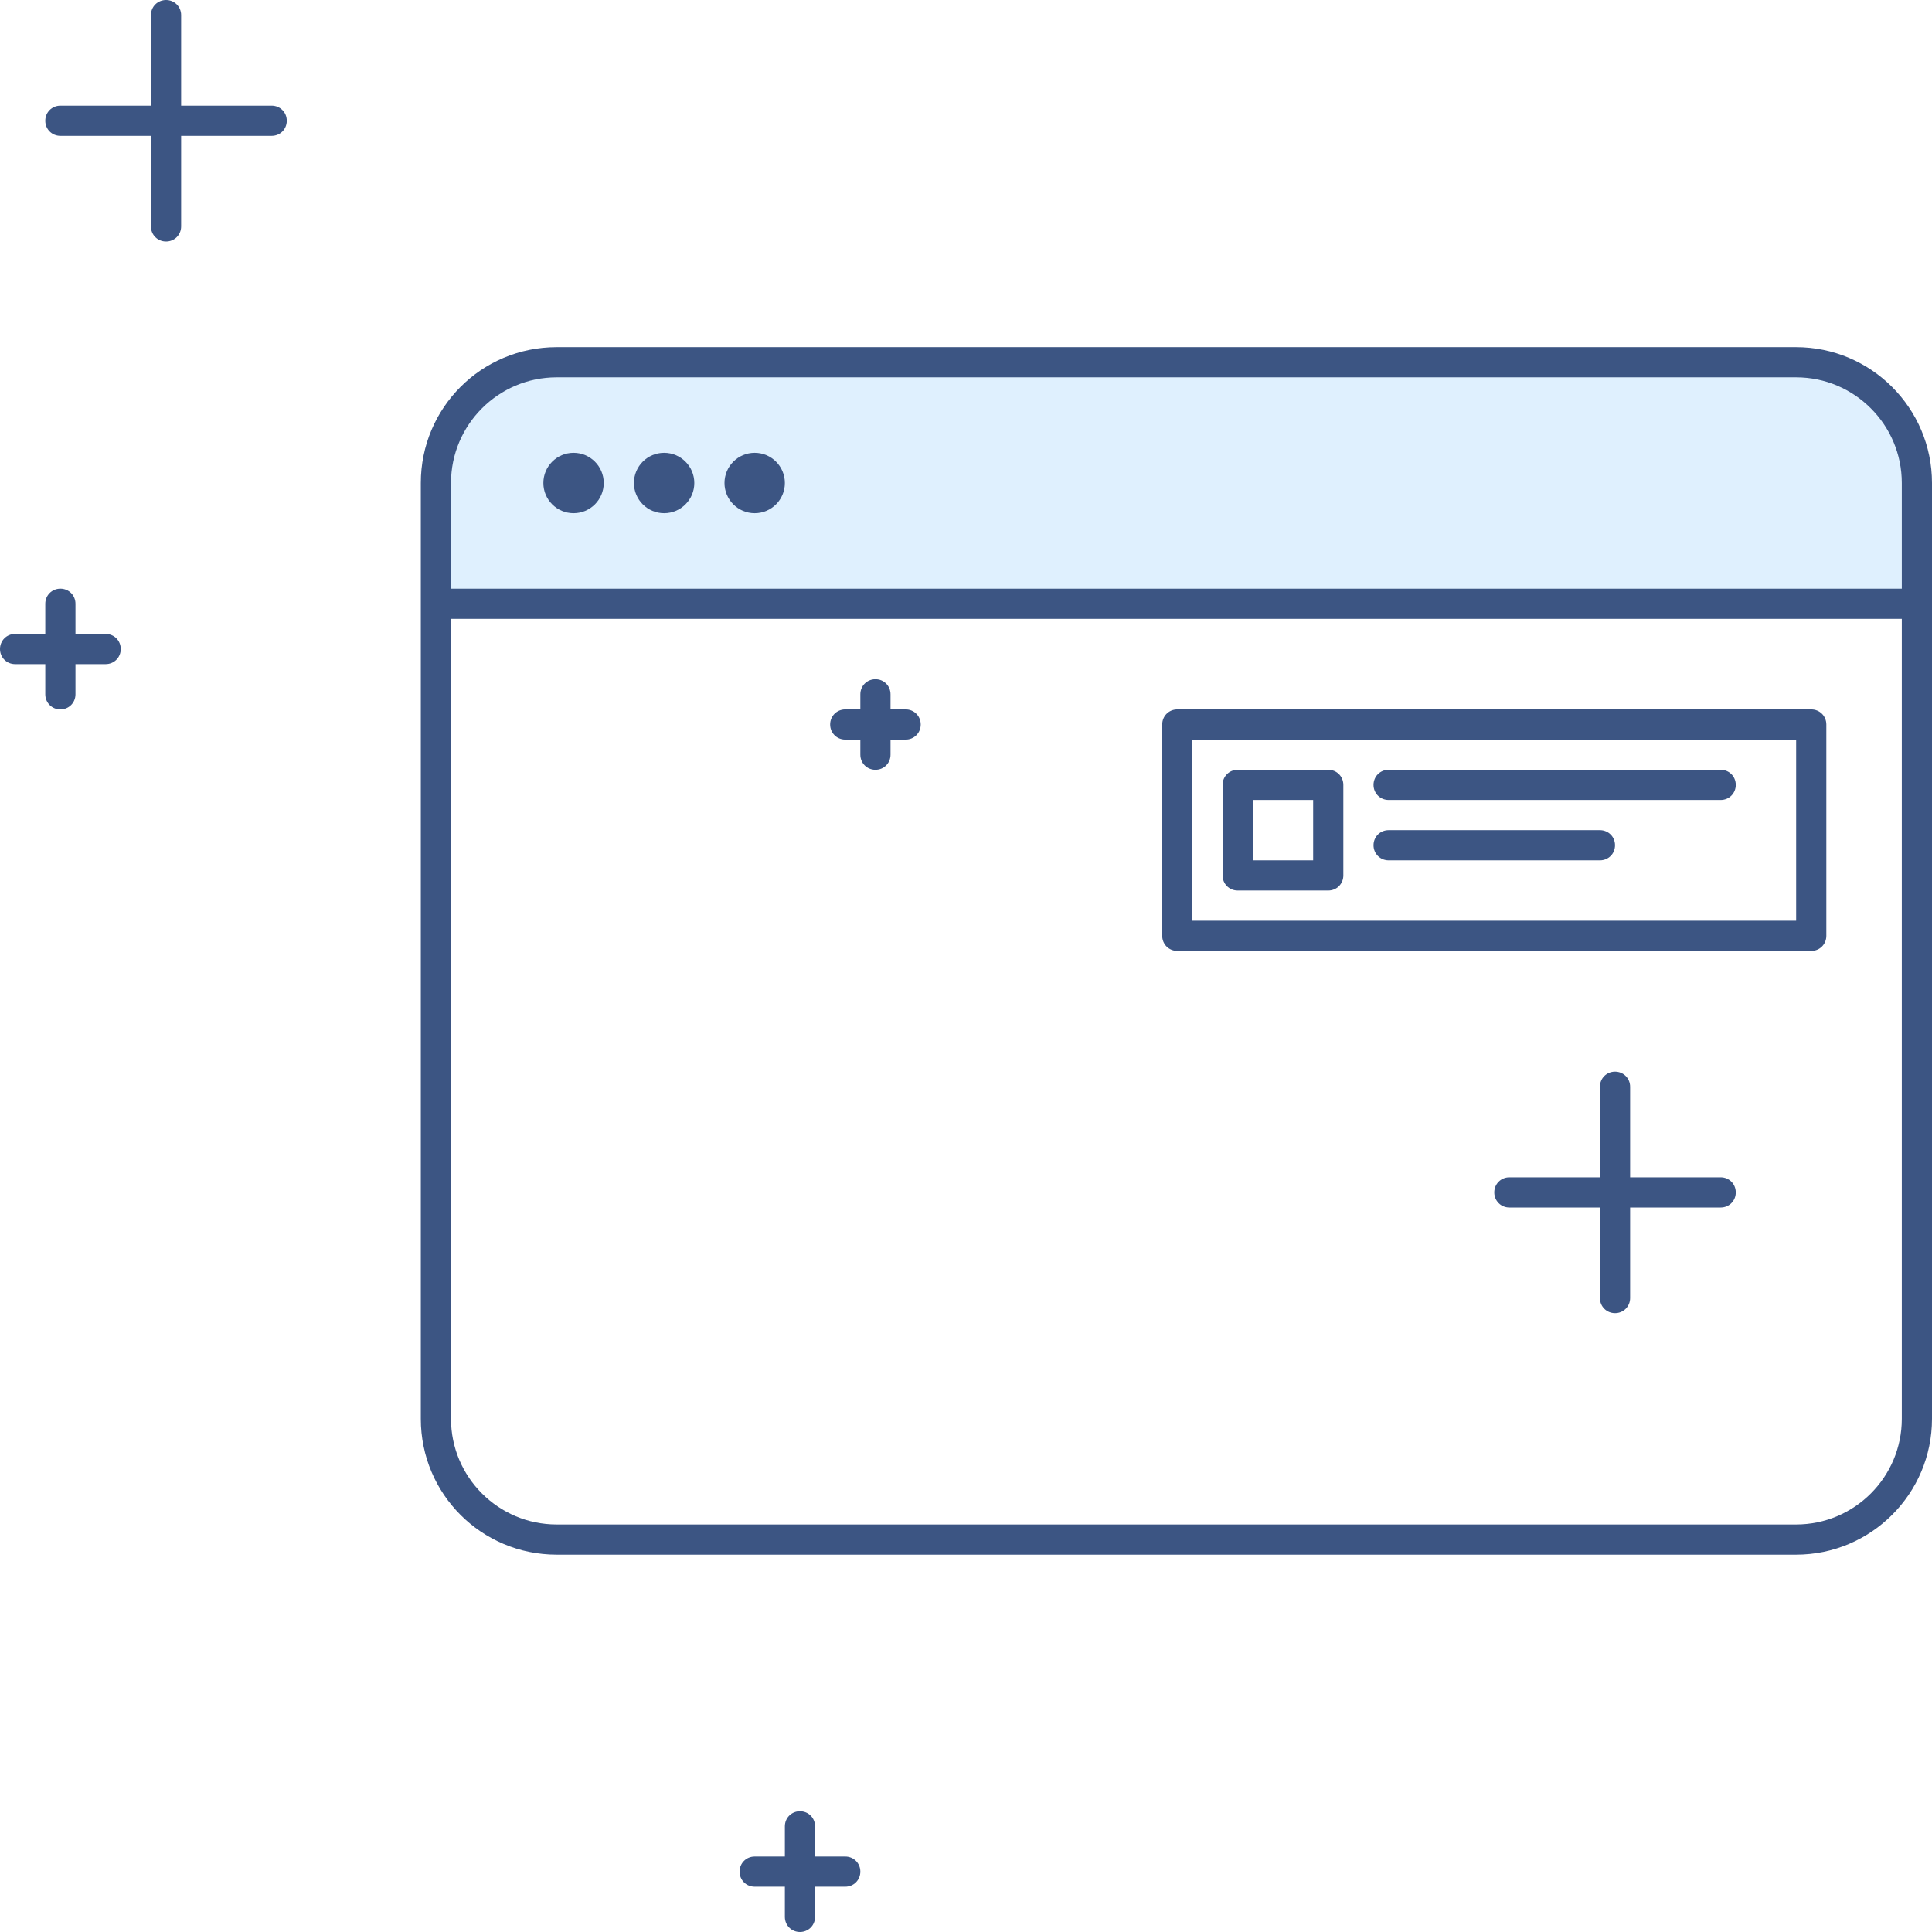
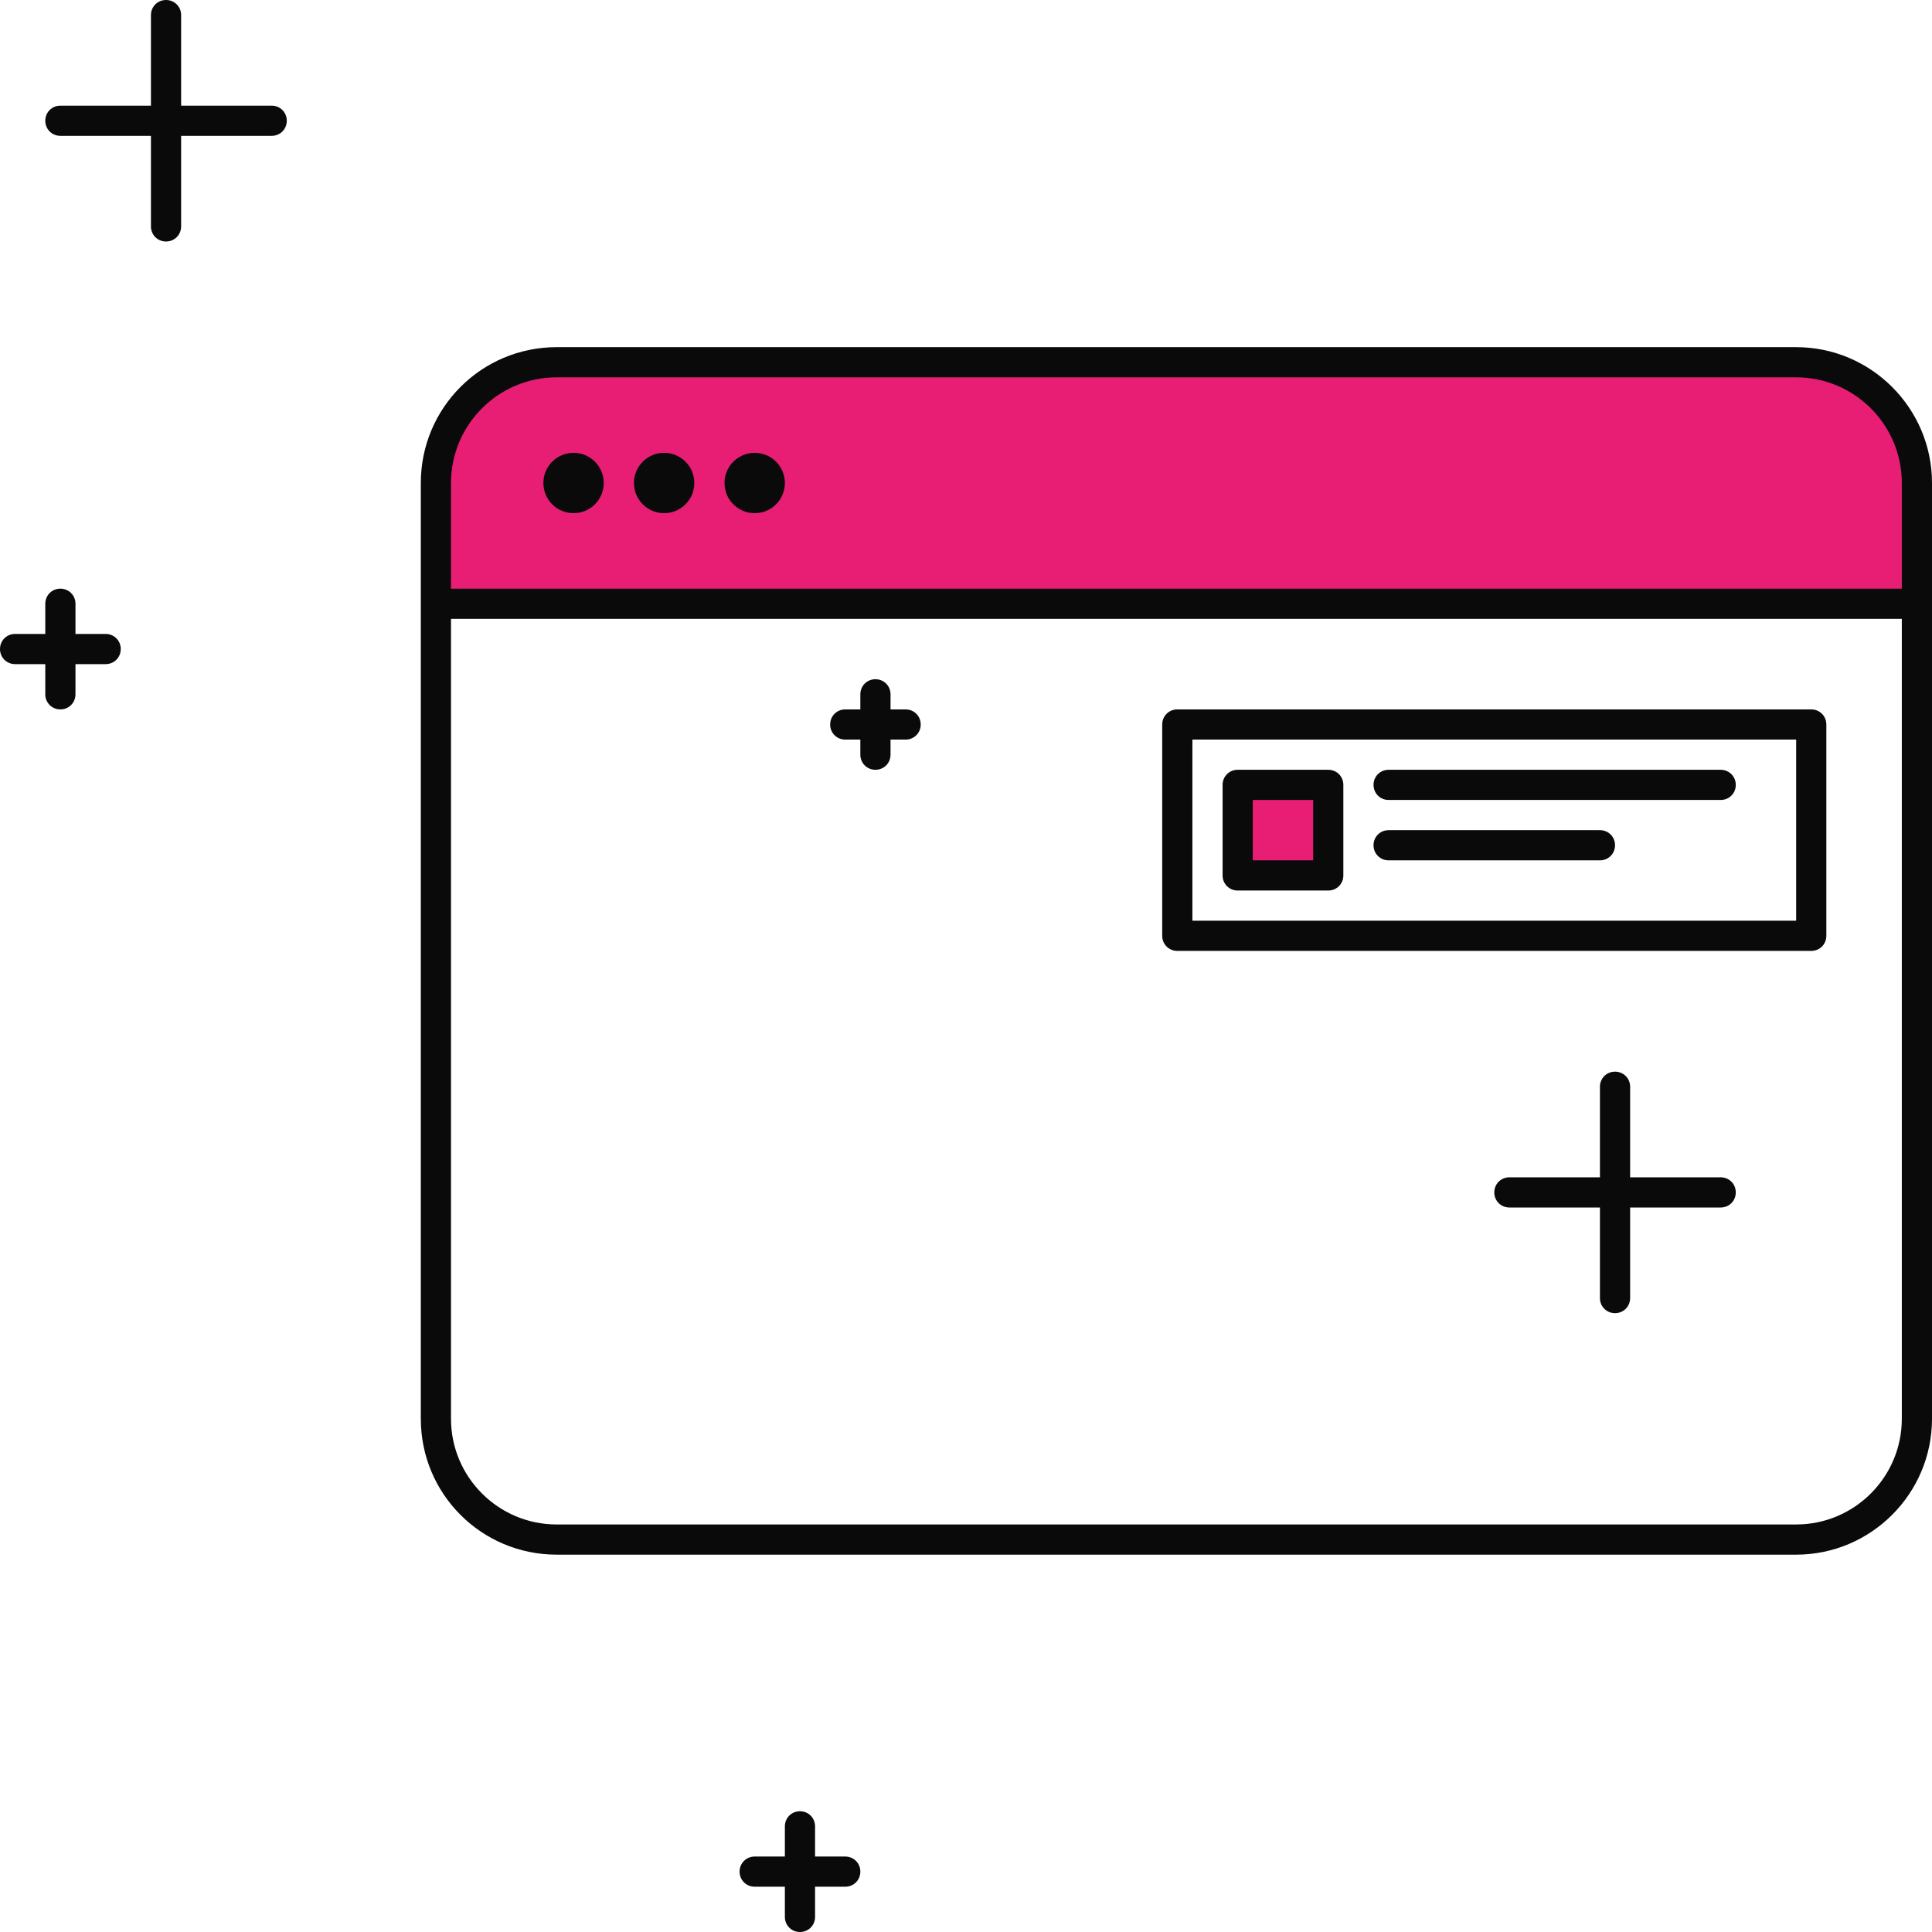
- <svg xmlns="http://www.w3.org/2000/svg" id="export" viewBox="0 0 64 64">
+ <svg xmlns="http://www.w3.org/2000/svg" id="illustartions" viewBox="0 0 64 64">
  <defs>
    <style>
      .cls-1 {
-         fill: #3c5583;
+         fill: #0a0a0a;
      }

      .cls-2 {
-         fill: #dff0fe;
+         fill: #e81e75;
      }
    </style>
  </defs>
  <path class="cls-2" d="M18.5,12h41c2.21,0,4,1.79,4,4h0v4H14.5v-4h0c0-2.21,1.79-4,4-4Z" />
  <path class="cls-1" d="M3.5,21h-1v-1c0-.28-.22-.5-.5-.5s-.5.22-.5.5v1H.5c-.28,0-.5.22-.5.5s.22.5.5.5h1v1c0,.28.22.5.5.5s.5-.22.5-.5v-1h1c.28,0,.5-.22.5-.5s-.22-.5-.5-.5Z" />
  <path class="cls-1" d="M57,39h-3v-3c0-.28-.22-.5-.5-.5s-.5.22-.5.5v3h-3c-.28,0-.5.22-.5.5s.22.5.5.5h3v3c0,.28.22.5.5.5s.5-.22.5-.5v-3h3c.28,0,.5-.22.5-.5s-.22-.5-.5-.5Z" />
  <path class="cls-1" d="M28,61.5h-1v-1c0-.28-.22-.5-.5-.5s-.5.22-.5.5v1h-1c-.28,0-.5.22-.5.5s.22.5.5.5h1v1c0,.28.22.5.5.5s.5-.22.5-.5v-1h1c.28,0,.5-.22.5-.5s-.22-.5-.5-.5Z" />
  <path class="cls-1" d="M30,23.5h-.5v-.5c0-.28-.22-.5-.5-.5s-.5.22-.5.5v.5h-.5c-.28,0-.5.22-.5.5s.22.5.5.5h.5v.5c0,.28.22.5.5.5s.5-.22.5-.5v-.5h.5c.28,0,.5-.22.5-.5s-.22-.5-.5-.5Z" />
  <path class="cls-1" d="M9,3.5h-3V.5c0-.28-.22-.5-.5-.5s-.5.22-.5.5v3h-3c-.28,0-.5.22-.5.5s.22.5.5.5h3v3c0,.28.22.5.5.5s.5-.22.5-.5v-3h3c.28,0,.5-.22.5-.5s-.22-.5-.5-.5Z" />
  <path class="cls-1" d="M59.5,11.5H18.44c-2.49,0-4.5,2.01-4.5,4.5v31c0,2.49,2.01,4.5,4.5,4.5h41.06c2.48,0,4.5-2.02,4.5-4.5v-31c0-2.48-2.02-4.5-4.5-4.5ZM18.44,12.5h41.06c1.93,0,3.5,1.57,3.5,3.5v3.5H14.94v-3.5c0-1.93,1.57-3.5,3.5-3.5ZM59.5,50.5H18.44c-1.93,0-3.5-1.57-3.5-3.5v-26.5h48.06v26.5c0,1.93-1.57,3.5-3.5,3.5Z" />
  <circle class="cls-1" cx="19" cy="16" r="1" />
  <circle class="cls-1" cx="22" cy="16" r="1" />
  <circle class="cls-1" cx="25" cy="16" r="1" />
  <g>
    <path class="cls-1" d="M60,31.5h-21c-.28,0-.5-.22-.5-.5v-7c0-.28.22-.5.5-.5h21c.28,0,.5.22.5.5v7c0,.28-.22.5-.5.5ZM39.5,30.5h20v-6h-20v6Z" />
    <path class="cls-1" d="M53,28.5h-7c-.28,0-.5-.22-.5-.5s.22-.5.5-.5h7c.28,0,.5.22.5.5s-.22.5-.5.5Z" />
    <path class="cls-1" d="M57,26.5h-11c-.28,0-.5-.22-.5-.5s.22-.5.5-.5h11c.28,0,.5.22.5.5s-.22.5-.5.5Z" />
+     <rect class="cls-2" x="41" y="26" width="3" height="3" />
    <path class="cls-1" d="M44,29.5h-3c-.28,0-.5-.22-.5-.5v-3c0-.28.22-.5.5-.5h3c.28,0,.5.22.5.5v3c0,.28-.22.5-.5.5ZM41.5,28.5h2v-2h-2v2Z" />
  </g>
</svg>
